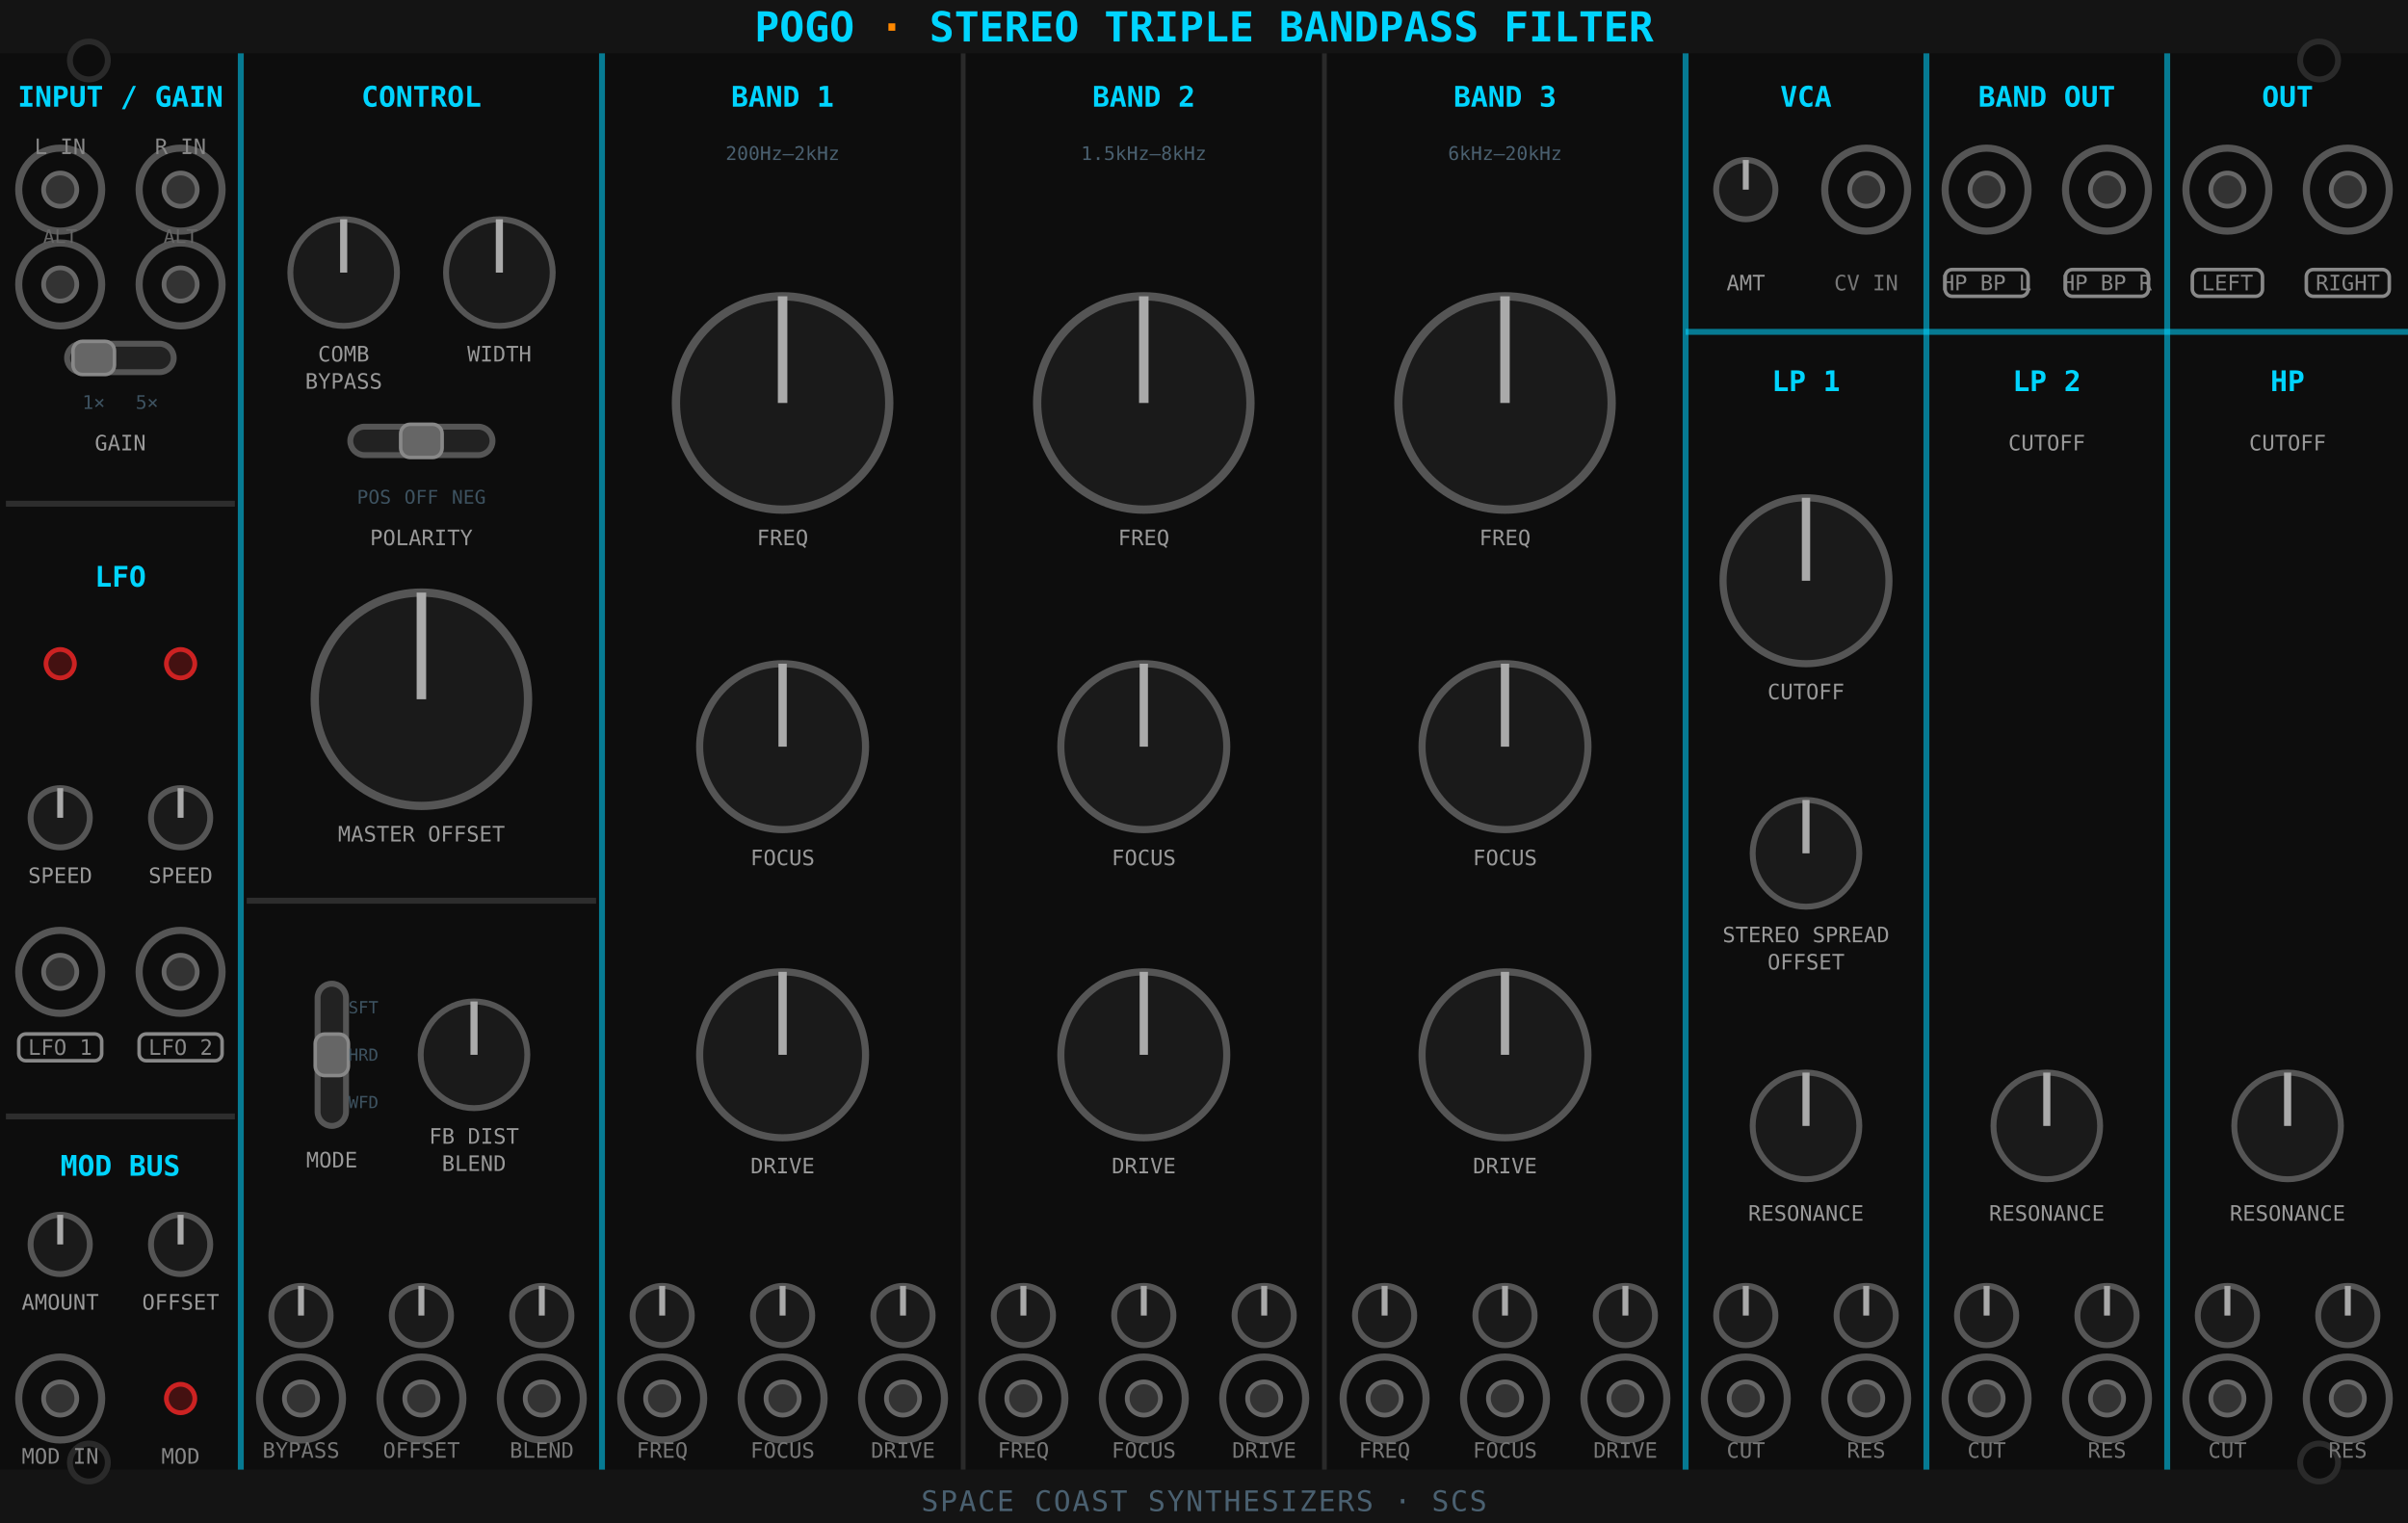
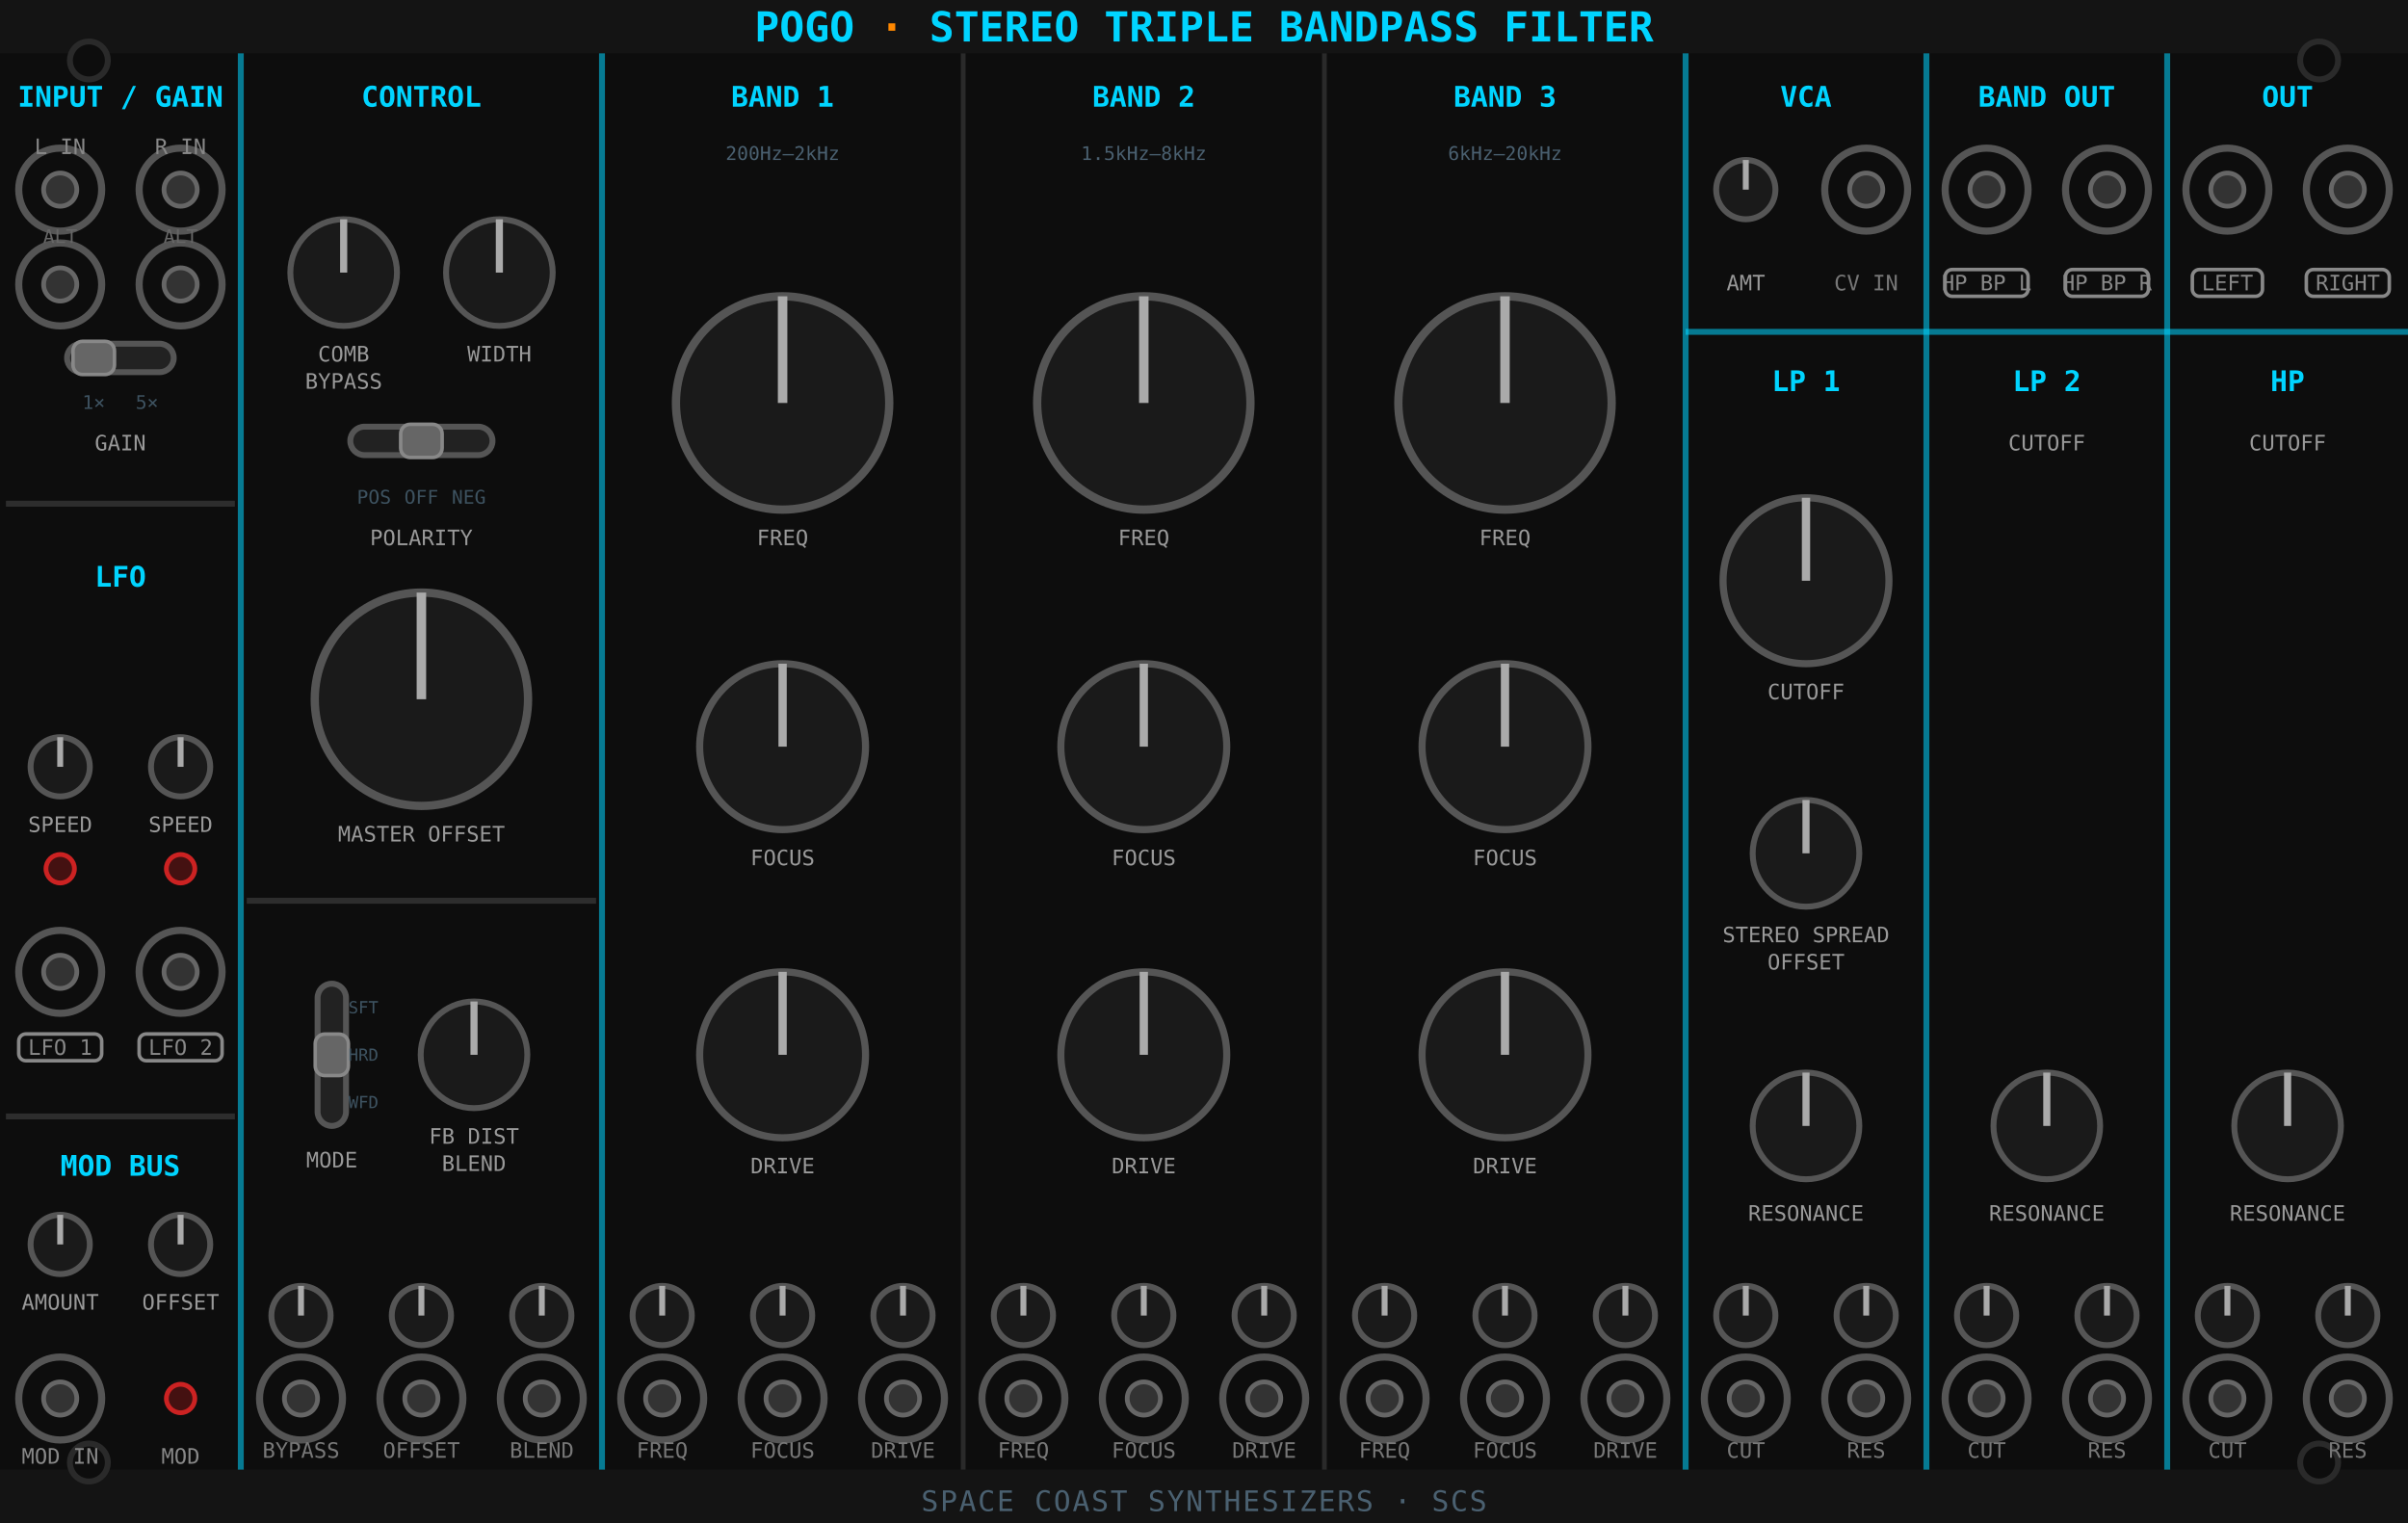
<svg xmlns="http://www.w3.org/2000/svg" width="203.20mm" height="128.5mm" viewBox="0 0 203.20 128.5">
  <rect x="0" y="0" width="203.20" height="128.5" fill="#0d0d0d" />
  <rect x="0" y="0" width="203.20" height="4.5" fill="#141414" />
  <rect x="0" y="124.0" width="203.20" height="4.5" fill="#141414" />
  <circle cx="7.5" cy="5.1" r="1.6" fill="#0d0d0d" stroke="#2a2a2a" stroke-width="0.5" />
  <circle cx="195.70" cy="5.1" r="1.6" fill="#0d0d0d" stroke="#2a2a2a" stroke-width="0.5" />
  <circle cx="7.5" cy="123.4" r="1.6" fill="#0d0d0d" stroke="#2a2a2a" stroke-width="0.5" />
  <circle cx="195.70" cy="123.4" r="1.6" fill="#0d0d0d" stroke="#2a2a2a" stroke-width="0.5" />
  <text x="101.60" y="3.5" fill="#00d4ff" font-family="monospace" font-size="3.5" font-weight="bold" text-anchor="middle">POGO  <tspan fill="#ff8800">·</tspan>  STEREO TRIPLE BANDPASS FILTER</text>
  <text x="101.60" y="127.5" fill="#4a6070" font-family="monospace" font-size="2.4" text-anchor="middle" letter-spacing="0.15">SPACE COAST SYNTHESIZERS  ·  SCS</text>
  <line x1="20.32" y1="4.5" x2="20.32" y2="124.0" stroke="#00d4ff" stroke-width="0.5" opacity="0.55" />
  <line x1="50.80" y1="4.5" x2="50.80" y2="124.0" stroke="#00d4ff" stroke-width="0.5" opacity="0.55" />
  <line x1="142.24" y1="4.5" x2="142.24" y2="124.0" stroke="#00d4ff" stroke-width="0.5" opacity="0.55" />
  <line x1="162.56" y1="4.5" x2="162.56" y2="124.0" stroke="#00d4ff" stroke-width="0.5" opacity="0.55" />
  <line x1="182.88" y1="4.5" x2="182.88" y2="124.0" stroke="#00d4ff" stroke-width="0.5" opacity="0.55" />
  <line x1="81.28" y1="4.5" x2="81.28" y2="124.0" stroke="#2a2a2a" stroke-width="0.4" />
  <line x1="111.76" y1="4.5" x2="111.76" y2="124.0" stroke="#2a2a2a" stroke-width="0.4" />
  <line x1="0.5" y1="42.5" x2="19.82" y2="42.5" stroke="#2d2d2d" stroke-width="0.5" />
  <line x1="0.5" y1="94.2" x2="19.82" y2="94.2" stroke="#2d2d2d" stroke-width="0.5" />
  <line x1="20.82" y1="76" x2="50.30" y2="76" stroke="#2d2d2d" stroke-width="0.5" />
  <line x1="142.24" y1="28" x2="203.20" y2="28" stroke="#00d4ff" stroke-width="0.5" opacity="0.55" />
  <text x="10.16" y="9.0" fill="#00d4ff" font-family="monospace" font-size="2.4" text-anchor="middle" font-weight="bold">INPUT / GAIN</text>
  <text x="10.16" y="49.5" fill="#00d4ff" font-family="monospace" font-size="2.4" text-anchor="middle" font-weight="bold">LFO</text>
  <text x="10.16" y="99.2" fill="#00d4ff" font-family="monospace" font-size="2.4" text-anchor="middle" font-weight="bold">MOD BUS</text>
  <text x="35.56" y="9.0" fill="#00d4ff" font-family="monospace" font-size="2.4" text-anchor="middle" font-weight="bold">CONTROL</text>
  <text x="66.04" y="9.0" fill="#00d4ff" font-family="monospace" font-size="2.4" text-anchor="middle" font-weight="bold">BAND 1</text>
  <text x="66.04" y="13.5" fill="#4a6070" font-family="monospace" font-size="1.6" text-anchor="middle">200Hz–2kHz</text>
  <text x="96.52" y="9.0" fill="#00d4ff" font-family="monospace" font-size="2.4" text-anchor="middle" font-weight="bold">BAND 2</text>
  <text x="96.52" y="13.5" fill="#4a6070" font-family="monospace" font-size="1.6" text-anchor="middle">1.5kHz–8kHz</text>
  <text x="127.00" y="9.0" fill="#00d4ff" font-family="monospace" font-size="2.4" text-anchor="middle" font-weight="bold">BAND 3</text>
  <text x="127.00" y="13.5" fill="#4a6070" font-family="monospace" font-size="1.6" text-anchor="middle">6kHz–20kHz</text>
  <text x="152.40" y="9.0" fill="#00d4ff" font-family="monospace" font-size="2.4" text-anchor="middle" font-weight="bold">VCA</text>
  <text x="152.40" y="33" fill="#00d4ff" font-family="monospace" font-size="2.4" text-anchor="middle" font-weight="bold">LP 1</text>
  <text x="172.72" y="9.0" fill="#00d4ff" font-family="monospace" font-size="2.4" text-anchor="middle" font-weight="bold">BAND OUT</text>
  <text x="193.04" y="9.0" fill="#00d4ff" font-family="monospace" font-size="2.4" text-anchor="middle" font-weight="bold">OUT</text>
  <text x="172.72" y="33" fill="#00d4ff" font-family="monospace" font-size="2.4" text-anchor="middle" font-weight="bold">LP 2</text>
  <text x="193.04" y="33" fill="#00d4ff" font-family="monospace" font-size="2.4" text-anchor="middle" font-weight="bold">HP</text>
  <circle cx="5.08" cy="16" r="3.5" fill="none" stroke="#555" stroke-width="0.6" />
  <circle cx="5.08" cy="16" r="1.4" fill="#333" stroke="#666" stroke-width="0.4" />
  <text x="5.08" y="13.0" fill="#888" font-family="monospace" font-size="1.8" text-anchor="middle">L IN</text>
  <circle cx="15.24" cy="16" r="3.5" fill="none" stroke="#555" stroke-width="0.6" />
  <circle cx="15.24" cy="16" r="1.4" fill="#333" stroke="#666" stroke-width="0.4" />
  <text x="15.24" y="13.0" fill="#888" font-family="monospace" font-size="1.8" text-anchor="middle">R IN</text>
  <circle cx="5.08" cy="24" r="3.5" fill="none" stroke="#555" stroke-width="0.6" />
  <circle cx="5.08" cy="24" r="1.4" fill="#333" stroke="#666" stroke-width="0.4" />
  <text x="5.08" y="20.5" fill="#666" font-family="monospace" font-size="1.6" text-anchor="middle">ALT</text>
  <circle cx="15.24" cy="24" r="3.5" fill="none" stroke="#555" stroke-width="0.6" />
  <circle cx="15.24" cy="24" r="1.4" fill="#333" stroke="#666" stroke-width="0.4" />
  <text x="15.24" y="20.5" fill="#666" font-family="monospace" font-size="1.6" text-anchor="middle">ALT</text>
  <rect x="5.66" y="29.0" width="9" height="2.4" rx="1.2" fill="#222" stroke="#555" stroke-width="0.5" />
  <rect x="6.16" y="28.8" width="3.5" height="2.8" rx="0.8" fill="#666" stroke="#888" stroke-width="0.3" />
  <text x="7.91" y="34.5" fill="#3d5260" font-family="monospace" font-size="1.6" text-anchor="middle">1×</text>
  <text x="12.41" y="34.5" fill="#3d5260" font-family="monospace" font-size="1.6" text-anchor="middle">5×</text>
  <text x="10.16" y="38.0" fill="#999" font-family="monospace" font-size="1.8" text-anchor="middle">GAIN</text>
-   <circle cx="5.08" cy="56" r="1.2" fill="#441111" stroke="#cc2222" stroke-width="0.4" />
-   <circle cx="15.24" cy="56" r="1.2" fill="#441111" stroke="#cc2222" stroke-width="0.4" />
-   <circle cx="5.08" cy="69" r="2.5" fill="#1a1a1a" stroke="#555" stroke-width="0.5" />
-   <line x1="5.08" y1="69" x2="5.08" y2="66.5" stroke="#aaa" stroke-width="0.5" />
-   <text x="5.08" y="74.5" fill="#999" font-family="monospace" font-size="1.8" text-anchor="middle">SPEED</text>
-   <circle cx="15.24" cy="69" r="2.5" fill="#1a1a1a" stroke="#555" stroke-width="0.5" />
-   <line x1="15.24" y1="69" x2="15.24" y2="66.5" stroke="#aaa" stroke-width="0.5" />
-   <text x="15.24" y="74.5" fill="#999" font-family="monospace" font-size="1.8" text-anchor="middle">SPEED</text>
+   <circle cx="5.08" cy="64.7" r="2.5" fill="#1a1a1a" stroke="#555" stroke-width="0.5" />
+   <line x1="5.08" y1="64.7" x2="5.08" y2="62.2" stroke="#aaa" stroke-width="0.5" />
+   <text x="5.08" y="70.2" fill="#999" font-family="monospace" font-size="1.8" text-anchor="middle">SPEED</text>
+   <circle cx="15.24" cy="64.7" r="2.5" fill="#1a1a1a" stroke="#555" stroke-width="0.5" />
+   <line x1="15.24" y1="64.7" x2="15.24" y2="62.2" stroke="#aaa" stroke-width="0.5" />
+   <text x="15.24" y="70.2" fill="#999" font-family="monospace" font-size="1.8" text-anchor="middle">SPEED</text>
+   <circle cx="5.08" cy="73.3" r="1.2" fill="#441111" stroke="#cc2222" stroke-width="0.4" />
+   <circle cx="15.24" cy="73.3" r="1.2" fill="#441111" stroke="#cc2222" stroke-width="0.4" />
  <circle cx="5.08" cy="82" r="3.5" fill="none" stroke="#555" stroke-width="0.6" />
  <circle cx="5.08" cy="82" r="1.4" fill="#333" stroke="#666" stroke-width="0.4" />
  <rect x="1.58" y="87.24" width="7.0" height="2.26" rx="0.6" fill="none" stroke="#888" stroke-width="0.3" />
  <text x="5.08" y="89.0" fill="#888" font-family="monospace" font-size="1.8" text-anchor="middle">LFO 1</text>
  <circle cx="15.24" cy="82" r="3.5" fill="none" stroke="#555" stroke-width="0.6" />
  <circle cx="15.24" cy="82" r="1.4" fill="#333" stroke="#666" stroke-width="0.4" />
  <rect x="11.74" y="87.24" width="7.0" height="2.26" rx="0.6" fill="none" stroke="#888" stroke-width="0.3" />
  <text x="15.24" y="89.0" fill="#888" font-family="monospace" font-size="1.8" text-anchor="middle">LFO 2</text>
  <circle cx="5.08" cy="105" r="2.5" fill="#1a1a1a" stroke="#555" stroke-width="0.5" />
  <line x1="5.08" y1="105" x2="5.08" y2="102.5" stroke="#aaa" stroke-width="0.5" />
  <text x="5.08" y="110.5" fill="#999" font-family="monospace" font-size="1.8" text-anchor="middle">AMOUNT</text>
  <circle cx="15.24" cy="105" r="2.5" fill="#1a1a1a" stroke="#555" stroke-width="0.5" />
  <line x1="15.24" y1="105" x2="15.24" y2="102.5" stroke="#aaa" stroke-width="0.5" />
  <text x="15.24" y="110.5" fill="#999" font-family="monospace" font-size="1.8" text-anchor="middle">OFFSET</text>
  <circle cx="5.08" cy="118" r="3.5" fill="none" stroke="#555" stroke-width="0.6" />
  <circle cx="5.08" cy="118" r="1.4" fill="#333" stroke="#666" stroke-width="0.4" />
  <text x="5.08" y="123.5" fill="#888" font-family="monospace" font-size="1.8" text-anchor="middle">MOD IN</text>
  <circle cx="15.24" cy="118" r="1.2" fill="#441111" stroke="#cc2222" stroke-width="0.4" />
  <text x="15.24" y="123.5" fill="#888" font-family="monospace" font-size="1.8" text-anchor="middle">MOD</text>
  <circle cx="29.0" cy="23" r="4.5" fill="#1a1a1a" stroke="#555" stroke-width="0.5" />
  <line x1="29.0" y1="23" x2="29.0" y2="18.5" stroke="#aaa" stroke-width="0.6" />
  <text x="29.0" y="30.5" fill="#999" font-family="monospace" font-size="1.8" text-anchor="middle">COMB</text>
  <text x="29.0" y="32.8" fill="#999" font-family="monospace" font-size="1.8" text-anchor="middle">BYPASS</text>
  <circle cx="42.14" cy="23" r="4.5" fill="#1a1a1a" stroke="#555" stroke-width="0.5" />
  <line x1="42.14" y1="23" x2="42.14" y2="18.5" stroke="#aaa" stroke-width="0.6" />
  <text x="42.14" y="30.5" fill="#999" font-family="monospace" font-size="1.8" text-anchor="middle">WIDTH</text>
  <rect x="29.56" y="36.0" width="12" height="2.4" rx="1.2" fill="#222" stroke="#555" stroke-width="0.5" />
  <rect x="33.81" y="35.8" width="3.5" height="2.8" rx="0.8" fill="#666" stroke="#888" stroke-width="0.3" />
  <text x="31.56" y="42.5" fill="#3d5260" font-family="monospace" font-size="1.6" text-anchor="middle">POS</text>
  <text x="35.56" y="42.5" fill="#3d5260" font-family="monospace" font-size="1.6" text-anchor="middle">OFF</text>
  <text x="39.56" y="42.5" fill="#3d5260" font-family="monospace" font-size="1.6" text-anchor="middle">NEG</text>
  <text x="35.56" y="46.0" fill="#999" font-family="monospace" font-size="1.8" text-anchor="middle">POLARITY</text>
  <circle cx="35.56" cy="59" r="9" fill="#1a1a1a" stroke="#555" stroke-width="0.7" />
  <line x1="35.56" y1="59" x2="35.56" y2="50" stroke="#aaa" stroke-width="0.8" />
  <text x="35.56" y="71" fill="#999" font-family="monospace" font-size="1.8" text-anchor="middle">MASTER OFFSET</text>
  <rect x="26.8" y="83" width="2.4" height="12" rx="1.2" fill="#222" stroke="#555" stroke-width="0.5" />
  <rect x="26.6" y="87.25" width="2.8" height="3.5" rx="0.8" fill="#666" stroke="#888" stroke-width="0.3" />
  <text x="29.4" y="85.5" fill="#3d5260" font-family="monospace" font-size="1.4" text-anchor="start">SFT</text>
  <text x="29.4" y="89.5" fill="#3d5260" font-family="monospace" font-size="1.4" text-anchor="start">HRD</text>
  <text x="29.4" y="93.5" fill="#3d5260" font-family="monospace" font-size="1.4" text-anchor="start">WFD</text>
  <text x="28" y="98.5" fill="#999" font-family="monospace" font-size="1.8" text-anchor="middle">MODE</text>
  <circle cx="40" cy="89" r="4.5" fill="#1a1a1a" stroke="#555" stroke-width="0.5" />
  <line x1="40" y1="89" x2="40" y2="84.5" stroke="#aaa" stroke-width="0.6" />
  <text x="40" y="96.5" fill="#999" font-family="monospace" font-size="1.8" text-anchor="middle">FB DIST</text>
  <text x="40" y="98.8" fill="#999" font-family="monospace" font-size="1.8" text-anchor="middle">BLEND</text>
  <circle cx="25.40" cy="111" r="2.5" fill="#1a1a1a" stroke="#555" stroke-width="0.5" />
  <line x1="25.40" y1="111" x2="25.40" y2="108.5" stroke="#aaa" stroke-width="0.5" />
  <circle cx="35.56" cy="111" r="2.5" fill="#1a1a1a" stroke="#555" stroke-width="0.5" />
  <line x1="35.56" y1="111" x2="35.56" y2="108.5" stroke="#aaa" stroke-width="0.5" />
  <circle cx="45.72" cy="111" r="2.5" fill="#1a1a1a" stroke="#555" stroke-width="0.5" />
  <line x1="45.72" y1="111" x2="45.72" y2="108.5" stroke="#aaa" stroke-width="0.5" />
  <circle cx="25.40" cy="118" r="3.5" fill="none" stroke="#555" stroke-width="0.6" />
  <circle cx="25.40" cy="118" r="1.4" fill="#333" stroke="#666" stroke-width="0.4" />
  <text x="25.40" y="123" fill="#777" font-family="monospace" font-size="1.8" text-anchor="middle">BYPASS</text>
  <circle cx="35.56" cy="118" r="3.5" fill="none" stroke="#555" stroke-width="0.6" />
  <circle cx="35.56" cy="118" r="1.4" fill="#333" stroke="#666" stroke-width="0.4" />
  <text x="35.56" y="123" fill="#777" font-family="monospace" font-size="1.8" text-anchor="middle">OFFSET</text>
  <circle cx="45.72" cy="118" r="3.5" fill="none" stroke="#555" stroke-width="0.6" />
  <circle cx="45.72" cy="118" r="1.4" fill="#333" stroke="#666" stroke-width="0.4" />
  <text x="45.72" y="123" fill="#777" font-family="monospace" font-size="1.8" text-anchor="middle">BLEND</text>
  <circle cx="66.04" cy="34" r="9" fill="#1a1a1a" stroke="#555" stroke-width="0.7" />
  <line x1="66.04" y1="34" x2="66.04" y2="25" stroke="#aaa" stroke-width="0.8" />
  <text x="66.04" y="46" fill="#999" font-family="monospace" font-size="1.8" text-anchor="middle">FREQ</text>
  <circle cx="66.04" cy="63" r="7" fill="#1a1a1a" stroke="#555" stroke-width="0.6" />
  <line x1="66.04" y1="63" x2="66.04" y2="56" stroke="#aaa" stroke-width="0.7" />
  <text x="66.04" y="73" fill="#999" font-family="monospace" font-size="1.8" text-anchor="middle">FOCUS</text>
  <circle cx="66.04" cy="89" r="7" fill="#1a1a1a" stroke="#555" stroke-width="0.6" />
  <line x1="66.04" y1="89" x2="66.04" y2="82" stroke="#aaa" stroke-width="0.7" />
  <text x="66.04" y="99" fill="#999" font-family="monospace" font-size="1.8" text-anchor="middle">DRIVE</text>
  <circle cx="55.88" cy="111" r="2.5" fill="#1a1a1a" stroke="#555" stroke-width="0.5" />
  <line x1="55.88" y1="111" x2="55.88" y2="108.5" stroke="#aaa" stroke-width="0.5" />
  <circle cx="66.04" cy="111" r="2.5" fill="#1a1a1a" stroke="#555" stroke-width="0.5" />
  <line x1="66.04" y1="111" x2="66.04" y2="108.5" stroke="#aaa" stroke-width="0.5" />
  <circle cx="76.20" cy="111" r="2.5" fill="#1a1a1a" stroke="#555" stroke-width="0.5" />
  <line x1="76.20" y1="111" x2="76.20" y2="108.5" stroke="#aaa" stroke-width="0.5" />
  <circle cx="55.88" cy="118" r="3.5" fill="none" stroke="#555" stroke-width="0.6" />
  <circle cx="55.88" cy="118" r="1.4" fill="#333" stroke="#666" stroke-width="0.4" />
  <text x="55.88" y="123" fill="#777" font-family="monospace" font-size="1.8" text-anchor="middle">FREQ</text>
  <circle cx="66.04" cy="118" r="3.5" fill="none" stroke="#555" stroke-width="0.6" />
  <circle cx="66.04" cy="118" r="1.4" fill="#333" stroke="#666" stroke-width="0.4" />
  <text x="66.04" y="123" fill="#777" font-family="monospace" font-size="1.8" text-anchor="middle">FOCUS</text>
  <circle cx="76.20" cy="118" r="3.5" fill="none" stroke="#555" stroke-width="0.6" />
  <circle cx="76.20" cy="118" r="1.4" fill="#333" stroke="#666" stroke-width="0.4" />
  <text x="76.20" y="123" fill="#777" font-family="monospace" font-size="1.8" text-anchor="middle">DRIVE</text>
  <circle cx="96.52" cy="34" r="9" fill="#1a1a1a" stroke="#555" stroke-width="0.7" />
  <line x1="96.52" y1="34" x2="96.52" y2="25" stroke="#aaa" stroke-width="0.8" />
  <text x="96.52" y="46" fill="#999" font-family="monospace" font-size="1.8" text-anchor="middle">FREQ</text>
  <circle cx="96.52" cy="63" r="7" fill="#1a1a1a" stroke="#555" stroke-width="0.6" />
  <line x1="96.52" y1="63" x2="96.52" y2="56" stroke="#aaa" stroke-width="0.7" />
  <text x="96.52" y="73" fill="#999" font-family="monospace" font-size="1.8" text-anchor="middle">FOCUS</text>
  <circle cx="96.52" cy="89" r="7" fill="#1a1a1a" stroke="#555" stroke-width="0.6" />
  <line x1="96.52" y1="89" x2="96.52" y2="82" stroke="#aaa" stroke-width="0.7" />
  <text x="96.52" y="99" fill="#999" font-family="monospace" font-size="1.8" text-anchor="middle">DRIVE</text>
  <circle cx="86.36" cy="111" r="2.5" fill="#1a1a1a" stroke="#555" stroke-width="0.5" />
  <line x1="86.36" y1="111" x2="86.36" y2="108.5" stroke="#aaa" stroke-width="0.5" />
  <circle cx="96.52" cy="111" r="2.5" fill="#1a1a1a" stroke="#555" stroke-width="0.5" />
  <line x1="96.52" y1="111" x2="96.52" y2="108.5" stroke="#aaa" stroke-width="0.5" />
  <circle cx="106.68" cy="111" r="2.5" fill="#1a1a1a" stroke="#555" stroke-width="0.5" />
  <line x1="106.68" y1="111" x2="106.68" y2="108.5" stroke="#aaa" stroke-width="0.5" />
  <circle cx="86.36" cy="118" r="3.5" fill="none" stroke="#555" stroke-width="0.6" />
  <circle cx="86.36" cy="118" r="1.4" fill="#333" stroke="#666" stroke-width="0.4" />
  <text x="86.36" y="123" fill="#777" font-family="monospace" font-size="1.8" text-anchor="middle">FREQ</text>
  <circle cx="96.52" cy="118" r="3.5" fill="none" stroke="#555" stroke-width="0.6" />
  <circle cx="96.52" cy="118" r="1.4" fill="#333" stroke="#666" stroke-width="0.4" />
  <text x="96.52" y="123" fill="#777" font-family="monospace" font-size="1.8" text-anchor="middle">FOCUS</text>
  <circle cx="106.68" cy="118" r="3.5" fill="none" stroke="#555" stroke-width="0.6" />
  <circle cx="106.68" cy="118" r="1.4" fill="#333" stroke="#666" stroke-width="0.4" />
  <text x="106.68" y="123" fill="#777" font-family="monospace" font-size="1.8" text-anchor="middle">DRIVE</text>
  <circle cx="127.00" cy="34" r="9" fill="#1a1a1a" stroke="#555" stroke-width="0.7" />
  <line x1="127.00" y1="34" x2="127.00" y2="25" stroke="#aaa" stroke-width="0.8" />
  <text x="127.00" y="46" fill="#999" font-family="monospace" font-size="1.8" text-anchor="middle">FREQ</text>
  <circle cx="127.00" cy="63" r="7" fill="#1a1a1a" stroke="#555" stroke-width="0.6" />
  <line x1="127.00" y1="63" x2="127.00" y2="56" stroke="#aaa" stroke-width="0.7" />
  <text x="127.00" y="73" fill="#999" font-family="monospace" font-size="1.8" text-anchor="middle">FOCUS</text>
  <circle cx="127.00" cy="89" r="7" fill="#1a1a1a" stroke="#555" stroke-width="0.6" />
  <line x1="127.00" y1="89" x2="127.00" y2="82" stroke="#aaa" stroke-width="0.7" />
  <text x="127.00" y="99" fill="#999" font-family="monospace" font-size="1.8" text-anchor="middle">DRIVE</text>
  <circle cx="116.84" cy="111" r="2.5" fill="#1a1a1a" stroke="#555" stroke-width="0.5" />
  <line x1="116.84" y1="111" x2="116.84" y2="108.5" stroke="#aaa" stroke-width="0.5" />
  <circle cx="127.00" cy="111" r="2.5" fill="#1a1a1a" stroke="#555" stroke-width="0.5" />
  <line x1="127.00" y1="111" x2="127.00" y2="108.5" stroke="#aaa" stroke-width="0.5" />
  <circle cx="137.16" cy="111" r="2.5" fill="#1a1a1a" stroke="#555" stroke-width="0.5" />
  <line x1="137.16" y1="111" x2="137.16" y2="108.5" stroke="#aaa" stroke-width="0.5" />
  <circle cx="116.84" cy="118" r="3.5" fill="none" stroke="#555" stroke-width="0.6" />
  <circle cx="116.84" cy="118" r="1.4" fill="#333" stroke="#666" stroke-width="0.4" />
  <text x="116.84" y="123" fill="#777" font-family="monospace" font-size="1.8" text-anchor="middle">FREQ</text>
  <circle cx="127.00" cy="118" r="3.5" fill="none" stroke="#555" stroke-width="0.6" />
  <circle cx="127.00" cy="118" r="1.4" fill="#333" stroke="#666" stroke-width="0.4" />
  <text x="127.00" y="123" fill="#777" font-family="monospace" font-size="1.8" text-anchor="middle">FOCUS</text>
  <circle cx="137.16" cy="118" r="3.5" fill="none" stroke="#555" stroke-width="0.6" />
  <circle cx="137.16" cy="118" r="1.4" fill="#333" stroke="#666" stroke-width="0.4" />
  <text x="137.16" y="123" fill="#777" font-family="monospace" font-size="1.8" text-anchor="middle">DRIVE</text>
  <circle cx="147.32" cy="16" r="2.5" fill="#1a1a1a" stroke="#555" stroke-width="0.5" />
  <line x1="147.32" y1="16" x2="147.32" y2="13.5" stroke="#aaa" stroke-width="0.5" />
  <text x="147.32" y="24.5" fill="#999" font-family="monospace" font-size="1.8" text-anchor="middle">AMT</text>
  <circle cx="157.48" cy="16" r="3.5" fill="none" stroke="#555" stroke-width="0.6" />
  <circle cx="157.48" cy="16" r="1.4" fill="#333" stroke="#666" stroke-width="0.4" />
  <text x="157.48" y="24.5" fill="#777" font-family="monospace" font-size="1.8" text-anchor="middle">CV IN</text>
  <circle cx="152.40" cy="49" r="7" fill="#1a1a1a" stroke="#555" stroke-width="0.6" />
  <line x1="152.40" y1="49" x2="152.40" y2="42" stroke="#aaa" stroke-width="0.7" />
  <text x="152.40" y="59" fill="#999" font-family="monospace" font-size="1.8" text-anchor="middle">CUTOFF</text>
  <circle cx="152.40" cy="72" r="4.5" fill="#1a1a1a" stroke="#555" stroke-width="0.5" />
  <line x1="152.40" y1="72" x2="152.40" y2="67.5" stroke="#aaa" stroke-width="0.6" />
  <text x="152.40" y="79.5" fill="#999" font-family="monospace" font-size="1.8" text-anchor="middle">STEREO SPREAD</text>
  <text x="152.40" y="81.8" fill="#999" font-family="monospace" font-size="1.8" text-anchor="middle">OFFSET</text>
  <circle cx="152.40" cy="95" r="4.5" fill="#1a1a1a" stroke="#555" stroke-width="0.5" />
  <line x1="152.40" y1="95" x2="152.40" y2="90.5" stroke="#aaa" stroke-width="0.6" />
  <text x="152.40" y="103" fill="#999" font-family="monospace" font-size="1.8" text-anchor="middle">RESONANCE</text>
  <circle cx="147.32" cy="111" r="2.5" fill="#1a1a1a" stroke="#555" stroke-width="0.5" />
  <line x1="147.32" y1="111" x2="147.32" y2="108.5" stroke="#aaa" stroke-width="0.5" />
  <circle cx="157.48" cy="111" r="2.5" fill="#1a1a1a" stroke="#555" stroke-width="0.5" />
  <line x1="157.48" y1="111" x2="157.48" y2="108.5" stroke="#aaa" stroke-width="0.5" />
  <circle cx="147.32" cy="118" r="3.5" fill="none" stroke="#555" stroke-width="0.6" />
  <circle cx="147.32" cy="118" r="1.4" fill="#333" stroke="#666" stroke-width="0.4" />
  <text x="147.32" y="123" fill="#777" font-family="monospace" font-size="1.8" text-anchor="middle">CUT</text>
  <circle cx="157.48" cy="118" r="3.5" fill="none" stroke="#555" stroke-width="0.6" />
  <circle cx="157.48" cy="118" r="1.4" fill="#333" stroke="#666" stroke-width="0.4" />
  <text x="157.48" y="123" fill="#777" font-family="monospace" font-size="1.8" text-anchor="middle">RES</text>
  <circle cx="167.64" cy="16" r="3.5" fill="none" stroke="#555" stroke-width="0.6" />
  <circle cx="167.64" cy="16" r="1.4" fill="#333" stroke="#666" stroke-width="0.4" />
  <rect x="164.14" y="22.74" width="7.0" height="2.26" rx="0.6" fill="none" stroke="#888" stroke-width="0.3" />
  <text x="167.64" y="24.5" fill="#888" font-family="monospace" font-size="1.8" text-anchor="middle">HP BP L</text>
  <circle cx="177.80" cy="16" r="3.5" fill="none" stroke="#555" stroke-width="0.6" />
  <circle cx="177.80" cy="16" r="1.4" fill="#333" stroke="#666" stroke-width="0.4" />
  <rect x="174.30" y="22.74" width="7.0" height="2.26" rx="0.6" fill="none" stroke="#888" stroke-width="0.3" />
  <text x="177.80" y="24.5" fill="#888" font-family="monospace" font-size="1.8" text-anchor="middle">HP BP R</text>
  <text x="172.72" y="38" fill="#999" font-family="monospace" font-size="1.8" text-anchor="middle">CUTOFF</text>
  <circle cx="172.72" cy="95" r="4.5" fill="#1a1a1a" stroke="#555" stroke-width="0.5" />
  <line x1="172.72" y1="95" x2="172.72" y2="90.5" stroke="#aaa" stroke-width="0.6" />
  <text x="172.72" y="103" fill="#999" font-family="monospace" font-size="1.8" text-anchor="middle">RESONANCE</text>
  <circle cx="167.64" cy="111" r="2.5" fill="#1a1a1a" stroke="#555" stroke-width="0.5" />
  <line x1="167.64" y1="111" x2="167.64" y2="108.5" stroke="#aaa" stroke-width="0.5" />
  <circle cx="177.80" cy="111" r="2.5" fill="#1a1a1a" stroke="#555" stroke-width="0.5" />
  <line x1="177.80" y1="111" x2="177.80" y2="108.5" stroke="#aaa" stroke-width="0.5" />
  <circle cx="167.64" cy="118" r="3.5" fill="none" stroke="#555" stroke-width="0.6" />
  <circle cx="167.64" cy="118" r="1.4" fill="#333" stroke="#666" stroke-width="0.4" />
  <text x="167.64" y="123" fill="#777" font-family="monospace" font-size="1.8" text-anchor="middle">CUT</text>
  <circle cx="177.80" cy="118" r="3.5" fill="none" stroke="#555" stroke-width="0.6" />
  <circle cx="177.80" cy="118" r="1.4" fill="#333" stroke="#666" stroke-width="0.4" />
  <text x="177.80" y="123" fill="#777" font-family="monospace" font-size="1.8" text-anchor="middle">RES</text>
  <circle cx="187.96" cy="16" r="3.5" fill="none" stroke="#555" stroke-width="0.6" />
  <circle cx="187.96" cy="16" r="1.4" fill="#333" stroke="#666" stroke-width="0.4" />
  <rect x="185.00" y="22.74" width="5.92" height="2.26" rx="0.6" fill="none" stroke="#888" stroke-width="0.3" />
  <text x="187.96" y="24.5" fill="#888" font-family="monospace" font-size="1.8" text-anchor="middle">LEFT</text>
  <circle cx="198.12" cy="16" r="3.5" fill="none" stroke="#555" stroke-width="0.6" />
  <circle cx="198.12" cy="16" r="1.4" fill="#333" stroke="#666" stroke-width="0.4" />
  <rect x="194.62" y="22.74" width="7.0" height="2.26" rx="0.6" fill="none" stroke="#888" stroke-width="0.3" />
  <text x="198.12" y="24.5" fill="#888" font-family="monospace" font-size="1.8" text-anchor="middle">RIGHT</text>
  <text x="193.04" y="38" fill="#999" font-family="monospace" font-size="1.8" text-anchor="middle">CUTOFF</text>
  <circle cx="193.04" cy="95" r="4.5" fill="#1a1a1a" stroke="#555" stroke-width="0.5" />
  <line x1="193.04" y1="95" x2="193.04" y2="90.5" stroke="#aaa" stroke-width="0.6" />
  <text x="193.04" y="103" fill="#999" font-family="monospace" font-size="1.8" text-anchor="middle">RESONANCE</text>
  <circle cx="187.96" cy="111" r="2.5" fill="#1a1a1a" stroke="#555" stroke-width="0.5" />
  <line x1="187.96" y1="111" x2="187.96" y2="108.5" stroke="#aaa" stroke-width="0.5" />
  <circle cx="198.12" cy="111" r="2.5" fill="#1a1a1a" stroke="#555" stroke-width="0.5" />
  <line x1="198.12" y1="111" x2="198.12" y2="108.5" stroke="#aaa" stroke-width="0.5" />
  <circle cx="187.96" cy="118" r="3.5" fill="none" stroke="#555" stroke-width="0.6" />
  <circle cx="187.96" cy="118" r="1.4" fill="#333" stroke="#666" stroke-width="0.4" />
  <text x="187.96" y="123" fill="#777" font-family="monospace" font-size="1.8" text-anchor="middle">CUT</text>
  <circle cx="198.12" cy="118" r="3.5" fill="none" stroke="#555" stroke-width="0.6" />
  <circle cx="198.12" cy="118" r="1.4" fill="#333" stroke="#666" stroke-width="0.4" />
  <text x="198.12" y="123" fill="#777" font-family="monospace" font-size="1.8" text-anchor="middle">RES</text>
</svg>
